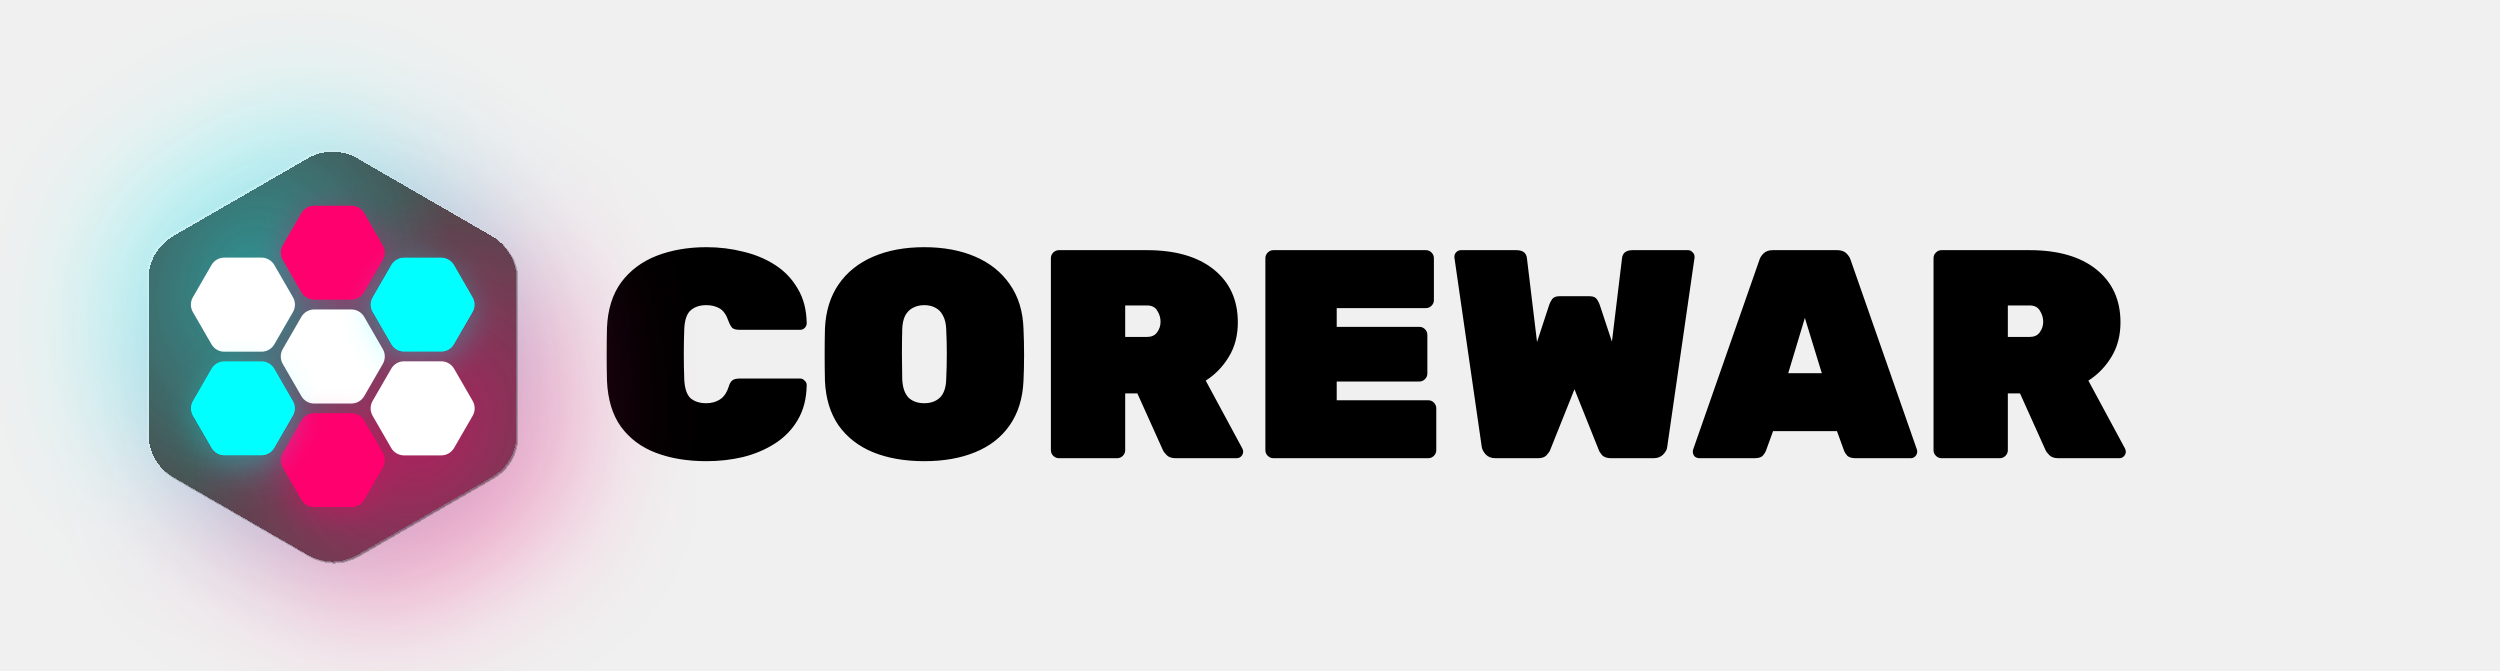
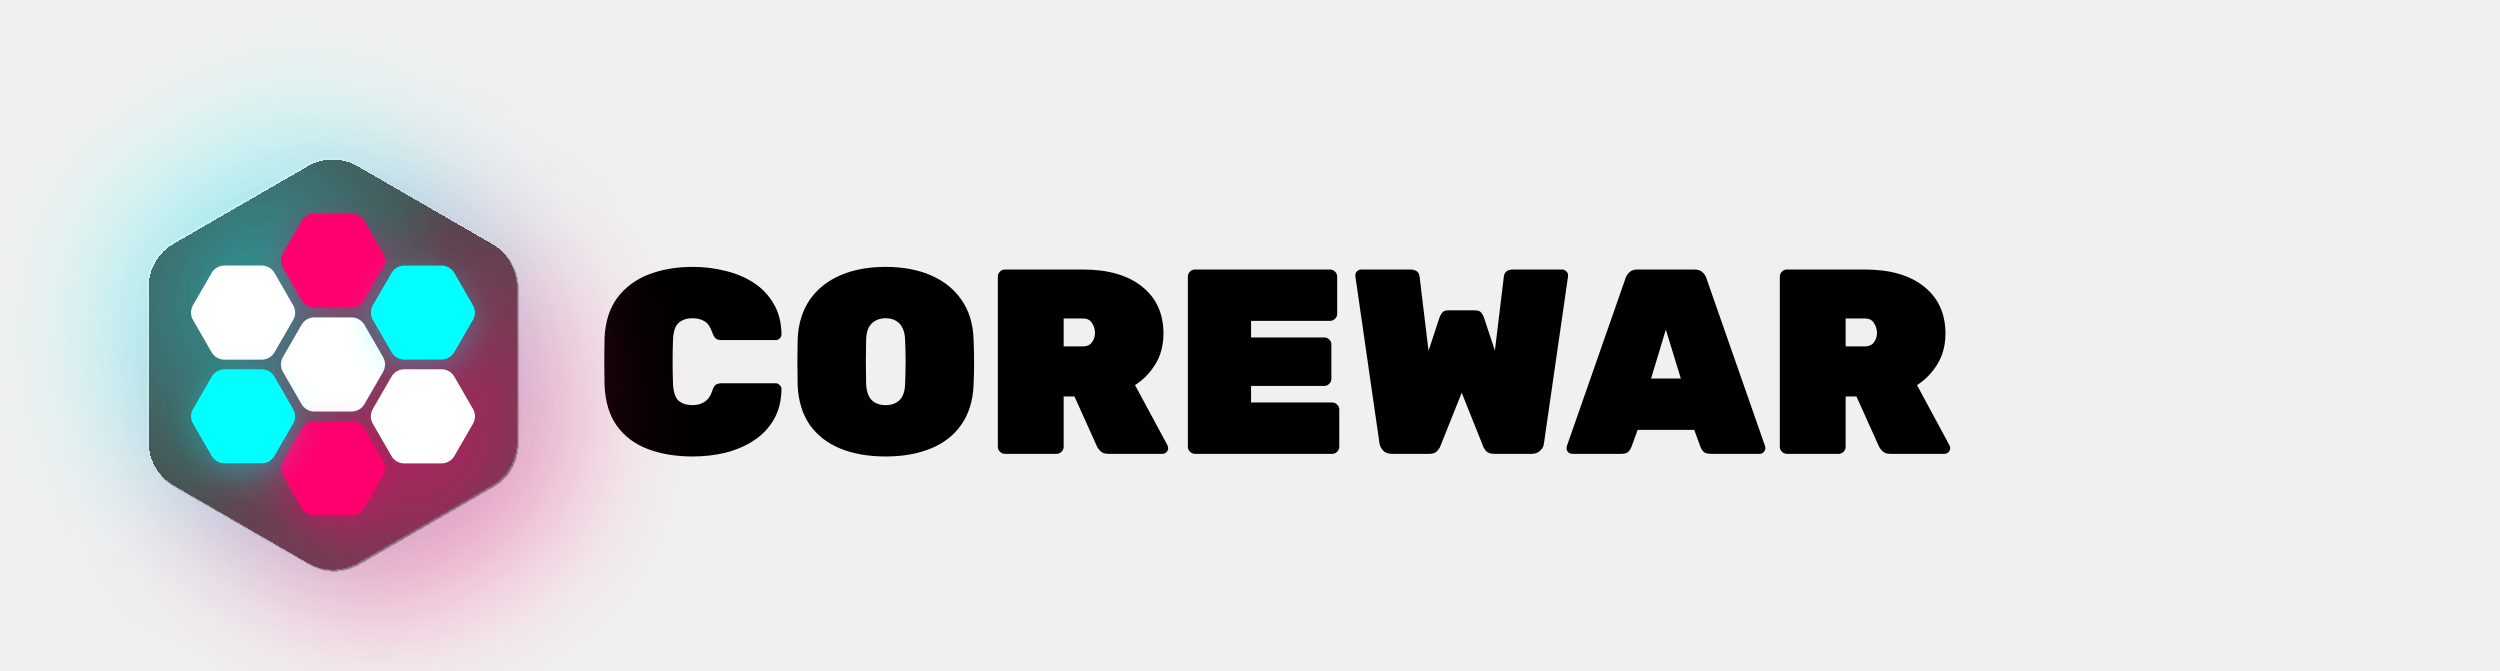
- <svg xmlns="http://www.w3.org/2000/svg" width="1615" height="433" viewBox="0 0 1615 433" fill="none">
-   <path d="M456.424 297.92C444.136 297.92 433.256 296.128 423.784 292.544C414.312 288.96 406.76 283.328 401.128 275.648C395.624 267.968 392.616 258.048 392.104 245.888C391.976 240.64 391.912 235.008 391.912 228.992C391.912 222.976 391.976 217.216 392.104 211.712C392.616 199.808 395.688 190.016 401.32 182.336C407.08 174.656 414.696 168.96 424.168 165.248C433.768 161.536 444.52 159.68 456.424 159.68C464.616 159.68 472.488 160.64 480.04 162.56C487.72 164.352 494.632 167.232 500.776 171.2C506.92 175.168 511.784 180.288 515.368 186.56C519.08 192.704 521 200.128 521.128 208.832C521.128 209.984 520.68 211.008 519.784 211.904C519.016 212.672 518.056 213.056 516.904 213.056H477.736C475.688 213.056 474.152 212.672 473.128 211.904C472.232 211.008 471.4 209.536 470.632 207.488C469.224 203.392 467.304 200.64 464.872 199.232C462.44 197.824 459.56 197.12 456.232 197.12C452.008 197.12 448.616 198.272 446.056 200.576C443.624 202.752 442.28 206.784 442.024 212.672C441.64 223.168 441.64 233.92 442.024 244.928C442.28 250.816 443.624 254.912 446.056 257.216C448.616 259.392 452.008 260.48 456.232 260.48C459.56 260.48 462.44 259.712 464.872 258.176C467.432 256.64 469.352 253.952 470.632 250.112C471.272 247.936 472.104 246.464 473.128 245.696C474.152 244.928 475.688 244.544 477.736 244.544H516.904C518.056 244.544 519.016 244.992 519.784 245.888C520.68 246.656 521.128 247.616 521.128 248.768C521 257.472 519.08 264.96 515.368 271.232C511.784 277.376 506.92 282.432 500.776 286.4C494.632 290.368 487.72 293.312 480.04 295.232C472.488 297.024 464.616 297.92 456.424 297.92ZM597.045 297.92C584.501 297.92 573.493 296 564.021 292.16C554.677 288.32 547.253 282.56 541.749 274.88C536.373 267.072 533.429 257.472 532.917 246.08C532.789 240.832 532.725 235.264 532.725 229.376C532.725 223.488 532.789 217.792 532.917 212.288C533.429 201.024 536.373 191.488 541.749 183.68C547.125 175.872 554.549 169.92 564.021 165.824C573.493 161.728 584.501 159.68 597.045 159.68C609.589 159.68 620.597 161.728 630.069 165.824C639.541 169.92 646.965 175.872 652.341 183.68C657.845 191.488 660.789 201.024 661.173 212.288C661.429 217.792 661.557 223.488 661.557 229.376C661.557 235.264 661.429 240.832 661.173 246.08C660.661 257.472 657.653 267.072 652.149 274.88C646.773 282.56 639.349 288.32 629.877 292.16C620.533 296 609.589 297.92 597.045 297.92ZM597.045 260.48C601.269 260.48 604.661 259.264 607.221 256.832C609.781 254.272 611.125 250.304 611.253 244.928C611.509 239.424 611.637 233.984 611.637 228.608C611.637 223.232 611.509 217.92 611.253 212.672C611.125 209.088 610.421 206.144 609.141 203.84C607.989 201.536 606.389 199.872 604.341 198.848C602.293 197.696 599.861 197.12 597.045 197.12C594.357 197.12 591.925 197.696 589.749 198.848C587.701 199.872 586.037 201.536 584.757 203.84C583.605 206.144 582.965 209.088 582.837 212.672C582.709 217.92 582.645 223.232 582.645 228.608C582.645 233.984 582.709 239.424 582.837 244.928C583.093 250.304 584.437 254.272 586.869 256.832C589.429 259.264 592.821 260.48 597.045 260.48ZM684.057 296C682.649 296 681.433 295.488 680.409 294.464C679.385 293.44 678.873 292.224 678.873 290.816V166.784C678.873 165.376 679.385 164.16 680.409 163.136C681.433 162.112 682.649 161.6 684.057 161.6H740.889C759.321 161.6 773.721 165.76 784.089 174.08C794.457 182.4 799.641 193.792 799.641 208.256C799.641 216.832 797.657 224.32 793.689 230.72C789.849 236.992 784.921 242.048 778.905 245.888L802.521 289.664C802.905 290.432 803.097 291.136 803.097 291.776C803.097 292.928 802.649 293.952 801.753 294.848C800.985 295.616 800.025 296 798.873 296H759.513C756.953 296 755.033 295.36 753.753 294.08C752.473 292.8 751.641 291.712 751.257 290.816L734.745 254.144H726.873V290.816C726.873 292.224 726.361 293.44 725.337 294.464C724.313 295.488 723.097 296 721.689 296H684.057ZM726.873 217.664H740.889C743.833 217.664 746.009 216.704 747.417 214.784C748.953 212.736 749.721 210.432 749.721 207.872C749.721 205.312 749.017 202.944 747.609 200.768C746.329 198.464 744.089 197.312 740.889 197.312H726.873V217.664ZM822.619 296C821.211 296 819.995 295.488 818.971 294.464C817.947 293.44 817.435 292.224 817.435 290.816V166.784C817.435 165.376 817.947 164.16 818.971 163.136C819.995 162.112 821.211 161.6 822.619 161.6H921.115C922.523 161.6 923.739 162.112 924.763 163.136C925.787 164.16 926.299 165.376 926.299 166.784V193.856C926.299 195.264 925.787 196.48 924.763 197.504C923.739 198.528 922.523 199.04 921.115 199.04H863.515V211.136H916.891C918.299 211.136 919.515 211.648 920.539 212.672C921.563 213.696 922.075 214.912 922.075 216.32V241.28C922.075 242.688 921.563 243.904 920.539 244.928C919.515 245.952 918.299 246.464 916.891 246.464H863.515V258.56H922.651C924.059 258.56 925.275 259.072 926.299 260.096C927.323 261.12 927.835 262.336 927.835 263.744V290.816C927.835 292.224 927.323 293.44 926.299 294.464C925.275 295.488 924.059 296 922.651 296H822.619ZM966.042 296C963.482 296 961.434 295.232 959.898 293.696C958.362 292.032 957.466 290.368 957.21 288.704L939.546 166.4C939.546 166.272 939.546 166.208 939.546 166.208C939.546 166.08 939.546 165.952 939.546 165.824C939.546 164.672 939.93 163.712 940.698 162.944C941.594 162.048 942.618 161.6 943.77 161.6H979.482C983.706 161.6 986.01 163.328 986.394 166.784L992.922 220.928L1000.79 196.928C1001.05 196.032 1001.63 194.88 1002.52 193.472C1003.42 192.064 1005.02 191.36 1007.32 191.36H1026.91C1029.21 191.36 1030.81 192.064 1031.71 193.472C1032.6 194.88 1033.18 196.032 1033.43 196.928L1041.31 220.736L1047.83 166.784C1048.22 163.328 1050.52 161.6 1054.75 161.6H1090.46C1091.61 161.6 1092.57 162.048 1093.34 162.944C1094.23 163.712 1094.68 164.672 1094.68 165.824C1094.68 165.952 1094.68 166.08 1094.68 166.208C1094.68 166.208 1094.68 166.272 1094.68 166.4L1077.02 288.704C1076.89 290.368 1075.99 292.032 1074.33 293.696C1072.79 295.232 1070.75 296 1068.19 296H1040.73C1038.17 296 1036.25 295.36 1034.97 294.08C1033.82 292.672 1033.11 291.584 1032.86 290.816L1017.11 251.456L1001.37 290.816C1001.11 291.584 1000.35 292.672 999.066 294.08C997.914 295.36 996.058 296 993.498 296H966.042ZM1097.79 296C1096.63 296 1095.61 295.616 1094.71 294.848C1093.95 293.952 1093.56 292.928 1093.56 291.776C1093.56 291.264 1093.63 290.816 1093.75 290.432L1136.57 167.936C1136.95 166.528 1137.85 165.12 1139.26 163.712C1140.67 162.304 1142.65 161.6 1145.21 161.6H1186.87C1189.43 161.6 1191.42 162.304 1192.83 163.712C1194.23 165.12 1195.13 166.528 1195.51 167.936L1238.33 290.432C1238.46 290.816 1238.52 291.264 1238.52 291.776C1238.52 292.928 1238.07 293.952 1237.18 294.848C1236.41 295.616 1235.45 296 1234.3 296H1198.78C1196.35 296 1194.55 295.488 1193.4 294.464C1192.38 293.312 1191.67 292.224 1191.29 291.2L1186.68 278.528H1145.4L1140.79 291.2C1140.41 292.224 1139.71 293.312 1138.68 294.464C1137.66 295.488 1135.87 296 1133.31 296H1097.79ZM1155.19 241.088H1176.89L1165.95 205.376L1155.19 241.088ZM1254.24 296C1252.84 296 1251.62 295.488 1250.6 294.464C1249.57 293.44 1249.06 292.224 1249.06 290.816V166.784C1249.06 165.376 1249.57 164.16 1250.6 163.136C1251.62 162.112 1252.84 161.6 1254.24 161.6H1311.08C1329.51 161.6 1343.91 165.76 1354.28 174.08C1364.64 182.4 1369.83 193.792 1369.83 208.256C1369.83 216.832 1367.84 224.32 1363.88 230.72C1360.04 236.992 1355.11 242.048 1349.09 245.888L1372.71 289.664C1373.09 290.432 1373.28 291.136 1373.28 291.776C1373.28 292.928 1372.84 293.952 1371.94 294.848C1371.17 295.616 1370.21 296 1369.06 296H1329.7C1327.14 296 1325.22 295.36 1323.94 294.08C1322.66 292.8 1321.83 291.712 1321.44 290.816L1304.93 254.144H1297.06V290.816C1297.06 292.224 1296.55 293.44 1295.52 294.464C1294.5 295.488 1293.28 296 1291.88 296H1254.24ZM1297.06 217.664H1311.08C1314.02 217.664 1316.2 216.704 1317.6 214.784C1319.14 212.736 1319.91 210.432 1319.91 207.872C1319.91 205.312 1319.2 202.944 1317.8 200.768C1316.52 198.464 1314.28 197.312 1311.08 197.312H1297.06V217.664Z" fill="black" />
+ <svg xmlns="http://www.w3.org/2000/svg" width="1614" height="433" viewBox="0 0 1614 433" fill="none">
+   <path d="M447.24 294.7C436.36 294.7 426.727 293.113 418.34 289.94C409.953 286.767 403.267 281.78 398.28 274.98C393.407 268.18 390.743 259.397 390.29 248.63C390.177 243.983 390.12 238.997 390.12 233.67C390.12 228.343 390.177 223.243 390.29 218.37C390.743 207.83 393.463 199.16 398.45 192.36C403.55 185.56 410.293 180.517 418.68 177.23C427.18 173.943 436.7 172.3 447.24 172.3C454.493 172.3 461.463 173.15 468.15 174.85C474.95 176.437 481.07 178.987 486.51 182.5C491.95 186.013 496.257 190.547 499.43 196.1C502.717 201.54 504.417 208.113 504.53 215.82C504.53 216.84 504.133 217.747 503.34 218.54C502.66 219.22 501.81 219.56 500.79 219.56H466.11C464.297 219.56 462.937 219.22 462.03 218.54C461.237 217.747 460.5 216.443 459.82 214.63C458.573 211.003 456.873 208.567 454.72 207.32C452.567 206.073 450.017 205.45 447.07 205.45C443.33 205.45 440.327 206.47 438.06 208.51C435.907 210.437 434.717 214.007 434.49 219.22C434.15 228.513 434.15 238.033 434.49 247.78C434.717 252.993 435.907 256.62 438.06 258.66C440.327 260.587 443.33 261.55 447.07 261.55C450.017 261.55 452.567 260.87 454.72 259.51C456.987 258.15 458.687 255.77 459.82 252.37C460.387 250.443 461.123 249.14 462.03 248.46C462.937 247.78 464.297 247.44 466.11 247.44H500.79C501.81 247.44 502.66 247.837 503.34 248.63C504.133 249.31 504.53 250.16 504.53 251.18C504.417 258.887 502.717 265.517 499.43 271.07C496.257 276.51 491.95 280.987 486.51 284.5C481.07 288.013 474.95 290.62 468.15 292.32C461.463 293.907 454.493 294.7 447.24 294.7ZM571.748 294.7C560.641 294.7 550.894 293 542.508 289.6C534.234 286.2 527.661 281.1 522.788 274.3C518.028 267.387 515.421 258.887 514.968 248.8C514.854 244.153 514.798 239.223 514.798 234.01C514.798 228.797 514.854 223.753 514.968 218.88C515.421 208.907 518.028 200.463 522.788 193.55C527.548 186.637 534.121 181.367 542.508 177.74C550.894 174.113 560.641 172.3 571.748 172.3C582.854 172.3 592.601 174.113 600.988 177.74C609.374 181.367 615.948 186.637 620.708 193.55C625.581 200.463 628.188 208.907 628.528 218.88C628.754 223.753 628.868 228.797 628.868 234.01C628.868 239.223 628.754 244.153 628.528 248.8C628.074 258.887 625.411 267.387 620.538 274.3C615.778 281.1 609.204 286.2 600.818 289.6C592.544 293 582.854 294.7 571.748 294.7ZM571.748 261.55C575.488 261.55 578.491 260.473 580.758 258.32C583.024 256.053 584.214 252.54 584.328 247.78C584.554 242.907 584.668 238.09 584.668 233.33C584.668 228.57 584.554 223.867 584.328 219.22C584.214 216.047 583.591 213.44 582.458 211.4C581.438 209.36 580.021 207.887 578.208 206.98C576.394 205.96 574.241 205.45 571.748 205.45C569.368 205.45 567.214 205.96 565.288 206.98C563.474 207.887 562.001 209.36 560.868 211.4C559.848 213.44 559.281 216.047 559.168 219.22C559.054 223.867 558.998 228.57 558.998 233.33C558.998 238.09 559.054 242.907 559.168 247.78C559.394 252.54 560.584 256.053 562.738 258.32C565.004 260.473 568.008 261.55 571.748 261.55ZM648.79 293C647.543 293 646.466 292.547 645.56 291.64C644.653 290.733 644.2 289.657 644.2 288.41V178.59C644.2 177.343 644.653 176.267 645.56 175.36C646.466 174.453 647.543 174 648.79 174H699.11C715.43 174 728.18 177.683 737.36 185.05C746.54 192.417 751.13 202.503 751.13 215.31C751.13 222.903 749.373 229.533 745.86 235.2C742.46 240.753 738.096 245.23 732.77 248.63L753.68 287.39C754.02 288.07 754.19 288.693 754.19 289.26C754.19 290.28 753.793 291.187 753 291.98C752.32 292.66 751.47 293 750.45 293H715.6C713.333 293 711.633 292.433 710.5 291.3C709.366 290.167 708.63 289.203 708.29 288.41L693.67 255.94H686.7V288.41C686.7 289.657 686.246 290.733 685.34 291.64C684.433 292.547 683.356 293 682.11 293H648.79ZM686.7 223.64H699.11C701.716 223.64 703.643 222.79 704.89 221.09C706.25 219.277 706.93 217.237 706.93 214.97C706.93 212.703 706.306 210.607 705.06 208.68C703.926 206.64 701.943 205.62 699.11 205.62H686.7V223.64ZM771.475 293C770.228 293 769.152 292.547 768.245 291.64C767.338 290.733 766.885 289.657 766.885 288.41V178.59C766.885 177.343 767.338 176.267 768.245 175.36C769.152 174.453 770.228 174 771.475 174H858.685C859.932 174 861.008 174.453 861.915 175.36C862.822 176.267 863.275 177.343 863.275 178.59V202.56C863.275 203.807 862.822 204.883 861.915 205.79C861.008 206.697 859.932 207.15 858.685 207.15H807.685V217.86H854.945C856.192 217.86 857.268 218.313 858.175 219.22C859.082 220.127 859.535 221.203 859.535 222.45V244.55C859.535 245.797 859.082 246.873 858.175 247.78C857.268 248.687 856.192 249.14 854.945 249.14H807.685V259.85H860.045C861.292 259.85 862.368 260.303 863.275 261.21C864.182 262.117 864.635 263.193 864.635 264.44V288.41C864.635 289.657 864.182 290.733 863.275 291.64C862.368 292.547 861.292 293 860.045 293H771.475ZM898.464 293C896.197 293 894.384 292.32 893.024 290.96C891.664 289.487 890.87 288.013 890.644 286.54L875.004 178.25C875.004 178.137 875.004 178.08 875.004 178.08C875.004 177.967 875.004 177.853 875.004 177.74C875.004 176.72 875.344 175.87 876.024 175.19C876.817 174.397 877.724 174 878.744 174H910.364C914.104 174 916.144 175.53 916.484 178.59L922.264 226.53L929.234 205.28C929.46 204.487 929.97 203.467 930.764 202.22C931.557 200.973 932.974 200.35 935.014 200.35H952.354C954.394 200.35 955.81 200.973 956.604 202.22C957.397 203.467 957.907 204.487 958.134 205.28L965.104 226.36L970.884 178.59C971.224 175.53 973.264 174 977.004 174H1008.62C1009.64 174 1010.49 174.397 1011.17 175.19C1011.97 175.87 1012.36 176.72 1012.36 177.74C1012.36 177.853 1012.36 177.967 1012.36 178.08C1012.36 178.08 1012.36 178.137 1012.36 178.25L996.724 286.54C996.61 288.013 995.817 289.487 994.344 290.96C992.984 292.32 991.171 293 988.904 293H964.594C962.327 293 960.627 292.433 959.494 291.3C958.474 290.053 957.851 289.09 957.624 288.41L943.684 253.56L929.744 288.41C929.517 289.09 928.837 290.053 927.704 291.3C926.684 292.433 925.04 293 922.774 293H898.464ZM1015.11 293C1014.09 293 1013.19 292.66 1012.39 291.98C1011.71 291.187 1011.37 290.28 1011.37 289.26C1011.37 288.807 1011.43 288.41 1011.54 288.07L1049.45 179.61C1049.79 178.363 1050.59 177.117 1051.83 175.87C1053.08 174.623 1054.84 174 1057.1 174H1093.99C1096.26 174 1098.02 174.623 1099.26 175.87C1100.51 177.117 1101.3 178.363 1101.64 179.61L1139.55 288.07C1139.67 288.41 1139.72 288.807 1139.72 289.26C1139.72 290.28 1139.33 291.187 1138.53 291.98C1137.85 292.66 1137 293 1135.98 293H1104.53C1102.38 293 1100.79 292.547 1099.77 291.64C1098.87 290.62 1098.24 289.657 1097.9 288.75L1093.82 277.53H1057.27L1053.19 288.75C1052.85 289.657 1052.23 290.62 1051.32 291.64C1050.42 292.547 1048.83 293 1046.56 293H1015.11ZM1065.94 244.38H1085.15L1075.46 212.76L1065.94 244.38ZM1153.64 293C1152.4 293 1151.32 292.547 1150.41 291.64C1149.51 290.733 1149.05 289.657 1149.05 288.41V178.59C1149.05 177.343 1149.51 176.267 1150.41 175.36C1151.32 174.453 1152.4 174 1153.64 174H1203.96C1220.28 174 1233.03 177.683 1242.21 185.05C1251.39 192.417 1255.98 202.503 1255.98 215.31C1255.98 222.903 1254.23 229.533 1250.71 235.2C1247.31 240.753 1242.95 245.23 1237.62 248.63L1258.53 287.39C1258.87 288.07 1259.04 288.693 1259.04 289.26C1259.04 290.28 1258.65 291.187 1257.85 291.98C1257.17 292.66 1256.32 293 1255.3 293H1220.45C1218.19 293 1216.49 292.433 1215.35 291.3C1214.22 290.167 1213.48 289.203 1213.14 288.41L1198.52 255.94H1191.55V288.41C1191.55 289.657 1191.1 290.733 1190.19 291.64C1189.29 292.547 1188.21 293 1186.96 293H1153.64ZM1191.55 223.64H1203.96C1206.57 223.64 1208.5 222.79 1209.74 221.09C1211.1 219.277 1211.78 217.237 1211.78 214.97C1211.78 212.703 1211.16 210.607 1209.91 208.68C1208.78 206.64 1206.8 205.62 1203.96 205.62H1191.55V223.64Z" fill="black" />
  <g filter="url(#filter0_bdddd_299_2185)">
-     <path d="M198.859 102.279C208.734 96.573 220.903 96.573 230.778 102.279L317.698 152.507C327.562 158.206 333.637 168.733 333.637 180.125V280.628C333.637 292.019 327.562 302.546 317.698 308.246L230.778 358.473C220.903 364.179 208.734 364.179 198.859 358.473L111.938 308.246C102.075 302.546 96 292.019 96 280.628V180.125C96 168.733 102.075 158.206 111.938 152.507L198.859 102.279Z" fill="#242424" fill-opacity="0.8" shape-rendering="crispEdges" />
-     <path d="M198.859 102.279C208.734 96.573 220.903 96.573 230.778 102.279L317.698 152.507C327.562 158.206 333.637 168.733 333.637 180.125V280.628C333.637 292.019 327.562 302.546 317.698 308.246L230.778 358.473C220.903 364.179 208.734 364.179 198.859 358.473L111.938 308.246C102.075 302.546 96 292.019 96 280.628V180.125C96 168.733 102.075 158.206 111.938 152.507L198.859 102.279Z" fill="url(#paint0_radial_299_2185)" fill-opacity="0.4" shape-rendering="crispEdges" />
-     <path d="M198.859 102.279C208.734 96.573 220.903 96.573 230.778 102.279L317.698 152.507C327.562 158.206 333.637 168.733 333.637 180.125V280.628C333.637 292.019 327.562 302.546 317.698 308.246L230.778 358.473C220.903 364.179 208.734 364.179 198.859 358.473L111.938 308.246C102.075 302.546 96 292.019 96 280.628V180.125C96 168.733 102.075 158.206 111.938 152.507L198.859 102.279Z" fill="url(#paint1_radial_299_2185)" fill-opacity="0.55" shape-rendering="crispEdges" />
+     <path d="M198.859 107.279C208.734 101.574 220.903 101.574 230.778 107.279L317.698 157.507C327.562 163.206 333.637 173.733 333.637 185.125V285.628C333.637 297.019 327.562 307.546 317.698 313.246L230.778 363.473C220.903 369.179 208.734 369.179 198.859 363.473L111.938 313.246C102.075 307.546 96 297.019 96 285.628V185.125C96 173.733 102.075 163.206 111.938 157.507L198.859 107.279Z" fill="#242424" fill-opacity="0.8" shape-rendering="crispEdges" />
+     <path d="M198.859 107.279C208.734 101.574 220.903 101.574 230.778 107.279L317.698 157.507C327.562 163.206 333.637 173.733 333.637 185.125V285.628C333.637 297.019 327.562 307.546 317.698 313.246L230.778 363.473C220.903 369.179 208.734 369.179 198.859 363.473L111.938 313.246C102.075 307.546 96 297.019 96 285.628V185.125C96 173.733 102.075 163.206 111.938 157.507L198.859 107.279Z" fill="url(#paint0_radial_299_2185)" fill-opacity="0.4" shape-rendering="crispEdges" />
+     <path d="M198.859 107.279C208.734 101.574 220.903 101.574 230.778 107.279L317.698 157.507C327.562 163.206 333.637 173.733 333.637 185.125V285.628C333.637 297.019 327.562 307.546 317.698 313.246L230.778 363.473C220.903 369.179 208.734 369.179 198.859 363.473L111.938 313.246C102.075 307.546 96 297.019 96 285.628V185.125C96 173.733 102.075 163.206 111.938 157.507L198.859 107.279Z" fill="url(#paint1_radial_299_2185)" fill-opacity="0.55" shape-rendering="crispEdges" />
  </g>
  <g filter="url(#filter1_d_299_2185)">
-     <path d="M226.997 132.846C230.416 132.846 233.575 134.67 235.284 137.63L247.303 158.448C249.012 161.408 249.012 165.056 247.303 168.017L235.284 188.834C233.575 191.795 230.416 193.619 226.997 193.619L202.959 193.619C199.54 193.619 196.381 191.795 194.672 188.834L182.653 168.017C180.944 165.056 180.944 161.408 182.653 158.448L194.672 137.63C196.381 134.67 199.54 132.846 202.959 132.846L226.997 132.846Z" fill="#FF006E" />
+     <path d="M226.997 137.846C230.416 137.846 233.575 139.67 235.284 142.63L247.303 163.448C249.012 166.408 249.012 170.056 247.303 173.017L235.284 193.834C233.575 196.795 230.416 198.619 226.997 198.619L202.959 198.619C199.54 198.619 196.381 196.795 194.672 193.834L182.653 173.017C180.944 170.056 180.944 166.408 182.653 163.448L194.672 142.63C196.381 139.67 199.54 137.846 202.959 137.846L226.997 137.846Z" fill="#FF006E" />
  </g>
-   <path d="M226.997 199.914C230.416 199.914 233.575 201.738 235.284 204.699L247.303 225.516C249.012 228.477 249.012 232.124 247.303 235.085L235.284 255.902C233.575 258.863 230.416 260.687 226.997 260.687L202.959 260.687C199.54 260.687 196.381 258.863 194.672 255.902L182.653 235.085C180.944 232.124 180.944 228.477 182.653 225.516L194.672 204.699C196.381 201.738 199.54 199.914 202.959 199.914L226.997 199.914Z" fill="white" />
+   <path d="M226.997 204.914C230.416 204.914 233.575 206.738 235.284 209.699L247.303 230.516C249.012 233.477 249.012 237.124 247.303 240.085L235.284 260.902C233.575 263.863 230.416 265.687 226.997 265.687L202.959 265.687C199.54 265.687 196.381 263.863 194.672 260.902L182.653 240.085C180.944 237.124 180.944 233.477 182.653 230.516L194.672 209.699C196.381 206.738 199.54 204.914 202.959 204.914L226.997 204.914Z" fill="white" />
  <g filter="url(#filter2_d_299_2185)">
-     <path d="M285.05 166.422C288.468 166.422 291.627 168.246 293.337 171.207L305.356 192.024C307.065 194.984 307.065 198.632 305.356 201.593L293.337 222.41C291.627 225.371 288.468 227.195 285.05 227.195L261.012 227.195C257.593 227.195 254.434 225.371 252.725 222.41L240.706 201.593C238.996 198.632 238.996 194.984 240.706 192.024L252.725 171.207C254.434 168.246 257.593 166.422 261.012 166.422L285.05 166.422Z" fill="#00FFFF" />
+     <path d="M285.05 171.422C288.468 171.422 291.627 173.246 293.337 176.207L305.356 197.024C307.065 199.984 307.065 203.632 305.356 206.593L293.337 227.41C291.627 230.371 288.468 232.195 285.05 232.195L261.012 232.195C257.593 232.195 254.434 230.371 252.725 227.41L240.706 206.593C238.996 203.632 238.996 199.984 240.706 197.024L252.725 176.207C254.434 173.246 257.593 171.422 261.012 171.422L285.05 171.422Z" fill="#00FFFF" />
  </g>
-   <path d="M168.944 166.422C172.363 166.422 175.522 168.246 177.231 171.207L189.25 192.024C190.96 194.984 190.96 198.632 189.25 201.593L177.231 222.41C175.522 225.371 172.363 227.195 168.944 227.195L144.906 227.195C141.488 227.195 138.329 225.371 136.619 222.41L124.6 201.593C122.891 198.632 122.891 194.984 124.6 192.024L136.619 171.207C138.329 168.246 141.488 166.422 144.906 166.422L168.944 166.422Z" fill="white" />
+   <path d="M168.944 171.422C172.363 171.422 175.522 173.246 177.231 176.207L189.25 197.024C190.96 199.984 190.96 203.632 189.25 206.593L177.231 227.41C175.522 230.371 172.363 232.195 168.944 232.195L144.906 232.195C141.488 232.195 138.329 230.371 136.619 227.41L124.6 206.593C122.891 203.632 122.891 199.984 124.6 197.024L136.619 176.207C138.329 173.246 141.488 171.422 144.906 171.422L168.944 171.422Z" fill="white" />
  <g filter="url(#filter3_d_299_2185)">
-     <path d="M226.997 266.899C230.416 266.899 233.575 268.723 235.284 271.684L247.303 292.501C249.012 295.462 249.012 299.109 247.303 302.07L235.284 322.887C233.575 325.848 230.416 327.672 226.997 327.672L202.959 327.672C199.54 327.672 196.381 325.848 194.672 322.887L182.653 302.07C180.944 299.109 180.944 295.462 182.653 292.501L194.672 271.684C196.381 268.723 199.54 266.899 202.959 266.899L226.997 266.899Z" fill="#FF006E" />
+     <path d="M226.997 271.899C230.416 271.899 233.575 273.723 235.284 276.684L247.303 297.501C249.012 300.462 249.012 304.109 247.303 307.07L235.284 327.887C233.575 330.848 230.416 332.672 226.997 332.672L202.959 332.672C199.54 332.672 196.381 330.848 194.672 327.887L182.653 307.07C180.944 304.109 180.944 300.462 182.653 297.501L194.672 276.684C196.381 273.723 199.54 271.899 202.959 271.899L226.997 271.899Z" fill="#FF006E" />
  </g>
-   <path d="M285.05 233.407C288.468 233.407 291.627 235.231 293.337 238.191L305.356 259.009C307.065 261.969 307.065 265.617 305.356 268.578L293.337 289.395C291.627 292.356 288.468 294.18 285.05 294.18L261.012 294.18C257.593 294.18 254.434 292.356 252.725 289.395L240.706 268.578C238.996 265.617 238.996 261.969 240.706 259.009L252.725 238.191C254.434 235.231 257.593 233.407 261.012 233.407L285.05 233.407Z" fill="white" />
+   <path d="M285.05 238.407C288.468 238.407 291.627 240.231 293.337 243.191L305.356 264.009C307.065 266.969 307.065 270.617 305.356 273.578L293.337 294.395C291.627 297.356 288.468 299.18 285.05 299.18L261.012 299.18C257.593 299.18 254.434 297.356 252.725 294.395L240.706 273.578C238.996 270.617 238.996 266.969 240.706 264.009L252.725 243.191C254.434 240.231 257.593 238.407 261.012 238.407L285.05 238.407Z" fill="white" />
  <g filter="url(#filter4_d_299_2185)">
-     <path d="M168.944 233.407C172.363 233.407 175.522 235.231 177.231 238.191L189.25 259.009C190.96 261.969 190.96 265.617 189.25 268.578L177.231 289.395C175.522 292.356 172.363 294.18 168.944 294.18L144.906 294.18C141.488 294.18 138.329 292.356 136.619 289.395L124.6 268.578C122.891 265.617 122.891 261.969 124.6 259.009L136.619 238.191C138.329 235.231 141.488 233.407 144.906 233.407L168.944 233.407Z" fill="#00FFFF" />
+     <path d="M168.944 238.407C172.363 238.407 175.522 240.231 177.231 243.191L189.25 264.009C190.96 266.969 190.96 270.617 189.25 273.578L177.231 294.395C175.522 297.356 172.363 299.18 168.944 299.18L144.906 299.18C141.488 299.18 138.329 297.356 136.619 294.395L124.6 273.578C122.891 270.617 122.891 266.969 124.6 264.009L136.619 243.191C138.329 240.231 141.488 238.407 144.906 238.407L168.944 238.407Z" fill="#00FFFF" />
  </g>
  <defs>
-     <filter id="filter0_bdddd_299_2185" x="-9" y="-7" width="457.637" height="484.753" filterUnits="userSpaceOnUse" color-interpolation-filters="sRGB">
+     <filter id="filter0_bdddd_299_2185" x="-9" y="-2" width="457.637" height="484.753" filterUnits="userSpaceOnUse" color-interpolation-filters="sRGB">
      <feFlood flood-opacity="0" result="BackgroundImageFix" />
      <feGaussianBlur in="BackgroundImageFix" stdDeviation="10" />
      <feComposite in2="SourceAlpha" operator="in" result="effect1_backgroundBlur_299_2185" />
      <feColorMatrix in="SourceAlpha" type="matrix" values="0 0 0 0 0 0 0 0 0 0 0 0 0 0 0 0 0 0 127 0" result="hardAlpha" />
      <feOffset dx="30" dy="30" />
      <feGaussianBlur stdDeviation="42.5" />
      <feComposite in2="hardAlpha" operator="out" />
      <feColorMatrix type="matrix" values="0 0 0 0 1 0 0 0 0 0 0 0 0 0 0.431 0 0 0 0.4 0" />
      <feBlend mode="normal" in2="effect1_backgroundBlur_299_2185" result="effect2_dropShadow_299_2185" />
      <feColorMatrix in="SourceAlpha" type="matrix" values="0 0 0 0 0 0 0 0 0 0 0 0 0 0 0 0 0 0 127 0" result="hardAlpha" />
      <feOffset dx="-20" dy="-20" />
      <feGaussianBlur stdDeviation="42.5" />
      <feComposite in2="hardAlpha" operator="out" />
      <feColorMatrix type="matrix" values="0 0 0 0 0 0 0 0 0 1 0 0 0 0 1 0 0 0 0.37 0" />
      <feBlend mode="normal" in2="effect2_dropShadow_299_2185" result="effect3_dropShadow_299_2185" />
      <feColorMatrix in="SourceAlpha" type="matrix" values="0 0 0 0 0 0 0 0 0 0 0 0 0 0 0 0 0 0 127 0" result="hardAlpha" />
      <feOffset dx="-1" dy="-1" />
      <feComposite in2="hardAlpha" operator="out" />
      <feColorMatrix type="matrix" values="0 0 0 0 1 0 0 0 0 1 0 0 0 0 1 0 0 0 0.25 0" />
      <feBlend mode="normal" in2="effect3_dropShadow_299_2185" result="effect4_dropShadow_299_2185" />
      <feColorMatrix in="SourceAlpha" type="matrix" values="0 0 0 0 0 0 0 0 0 0 0 0 0 0 0 0 0 0 127 0" result="hardAlpha" />
      <feOffset dx="1" dy="1" />
      <feComposite in2="hardAlpha" operator="out" />
      <feColorMatrix type="matrix" values="0 0 0 0 0 0 0 0 0 0 0 0 0 0 0 0 0 0 0.4 0" />
      <feBlend mode="normal" in2="effect4_dropShadow_299_2185" result="effect5_dropShadow_299_2185" />
      <feBlend mode="normal" in="SourceGraphic" in2="effect5_dropShadow_299_2185" result="shape" />
    </filter>
-     <filter id="filter1_d_299_2185" x="161.371" y="117.846" width="107.213" height="100.773" filterUnits="userSpaceOnUse" color-interpolation-filters="sRGB">
+     <filter id="filter1_d_299_2185" x="161.371" y="122.846" width="107.213" height="100.773" filterUnits="userSpaceOnUse" color-interpolation-filters="sRGB">
      <feFlood flood-opacity="0" result="BackgroundImageFix" />
      <feColorMatrix in="SourceAlpha" type="matrix" values="0 0 0 0 0 0 0 0 0 0 0 0 0 0 0 0 0 0 127 0" result="hardAlpha" />
      <feOffset dy="5" />
      <feGaussianBlur stdDeviation="10" />
      <feComposite in2="hardAlpha" operator="out" />
      <feColorMatrix type="matrix" values="0 0 0 0 1 0 0 0 0 0 0 0 0 0 0.431 0 0 0 0.33 0" />
      <feBlend mode="normal" in2="BackgroundImageFix" result="effect1_dropShadow_299_2185" />
      <feBlend mode="normal" in="SourceGraphic" in2="effect1_dropShadow_299_2185" result="shape" />
    </filter>
-     <filter id="filter2_d_299_2185" x="219.424" y="151.422" width="107.213" height="100.773" filterUnits="userSpaceOnUse" color-interpolation-filters="sRGB">
+     <filter id="filter2_d_299_2185" x="219.424" y="156.422" width="107.213" height="100.773" filterUnits="userSpaceOnUse" color-interpolation-filters="sRGB">
      <feFlood flood-opacity="0" result="BackgroundImageFix" />
      <feColorMatrix in="SourceAlpha" type="matrix" values="0 0 0 0 0 0 0 0 0 0 0 0 0 0 0 0 0 0 127 0" result="hardAlpha" />
      <feOffset dy="5" />
      <feGaussianBlur stdDeviation="10" />
      <feComposite in2="hardAlpha" operator="out" />
      <feColorMatrix type="matrix" values="0 0 0 0 0 0 0 0 0 1 0 0 0 0 1 0 0 0 0.3 0" />
      <feBlend mode="normal" in2="BackgroundImageFix" result="effect1_dropShadow_299_2185" />
      <feBlend mode="normal" in="SourceGraphic" in2="effect1_dropShadow_299_2185" result="shape" />
    </filter>
-     <filter id="filter3_d_299_2185" x="161.371" y="251.899" width="107.213" height="100.773" filterUnits="userSpaceOnUse" color-interpolation-filters="sRGB">
+     <filter id="filter3_d_299_2185" x="161.371" y="256.899" width="107.213" height="100.773" filterUnits="userSpaceOnUse" color-interpolation-filters="sRGB">
      <feFlood flood-opacity="0" result="BackgroundImageFix" />
      <feColorMatrix in="SourceAlpha" type="matrix" values="0 0 0 0 0 0 0 0 0 0 0 0 0 0 0 0 0 0 127 0" result="hardAlpha" />
      <feOffset dy="5" />
      <feGaussianBlur stdDeviation="10" />
      <feComposite in2="hardAlpha" operator="out" />
      <feColorMatrix type="matrix" values="0 0 0 0 1 0 0 0 0 0 0 0 0 0 0.431 0 0 0 0.33 0" />
      <feBlend mode="normal" in2="BackgroundImageFix" result="effect1_dropShadow_299_2185" />
      <feBlend mode="normal" in="SourceGraphic" in2="effect1_dropShadow_299_2185" result="shape" />
    </filter>
-     <filter id="filter4_d_299_2185" x="103.318" y="218.407" width="107.213" height="100.773" filterUnits="userSpaceOnUse" color-interpolation-filters="sRGB">
+     <filter id="filter4_d_299_2185" x="103.318" y="223.407" width="107.213" height="100.773" filterUnits="userSpaceOnUse" color-interpolation-filters="sRGB">
      <feFlood flood-opacity="0" result="BackgroundImageFix" />
      <feColorMatrix in="SourceAlpha" type="matrix" values="0 0 0 0 0 0 0 0 0 0 0 0 0 0 0 0 0 0 127 0" result="hardAlpha" />
      <feOffset dy="5" />
      <feGaussianBlur stdDeviation="10" />
      <feComposite in2="hardAlpha" operator="out" />
      <feColorMatrix type="matrix" values="0 0 0 0 0 0 0 0 0 1 0 0 0 0 1 0 0 0 0.3 0" />
      <feBlend mode="normal" in2="BackgroundImageFix" result="effect1_dropShadow_299_2185" />
      <feBlend mode="normal" in="SourceGraphic" in2="effect1_dropShadow_299_2185" result="shape" />
    </filter>
-     <radialGradient id="paint0_radial_299_2185" cx="0" cy="0" r="1" gradientUnits="userSpaceOnUse" gradientTransform="translate(162 182.5) rotate(22.6199) scale(123.5 153.694)">
+     <radialGradient id="paint0_radial_299_2185" cx="0" cy="0" r="1" gradientUnits="userSpaceOnUse" gradientTransform="translate(162 187.5) rotate(22.6199) scale(123.5 153.694)">
      <stop stop-color="#00FFFF" />
      <stop offset="1" stop-color="#00FFFF" stop-opacity="0" />
    </radialGradient>
-     <radialGradient id="paint1_radial_299_2185" cx="0" cy="0" r="1" gradientUnits="userSpaceOnUse" gradientTransform="translate(273.5 280) rotate(-142.367) scale(135.112 176.464)">
+     <radialGradient id="paint1_radial_299_2185" cx="0" cy="0" r="1" gradientUnits="userSpaceOnUse" gradientTransform="translate(273.5 285) rotate(-142.367) scale(135.112 176.464)">
      <stop stop-color="#FF006E" />
      <stop offset="1" stop-color="#FF006E" stop-opacity="0" />
    </radialGradient>
  </defs>
</svg>
